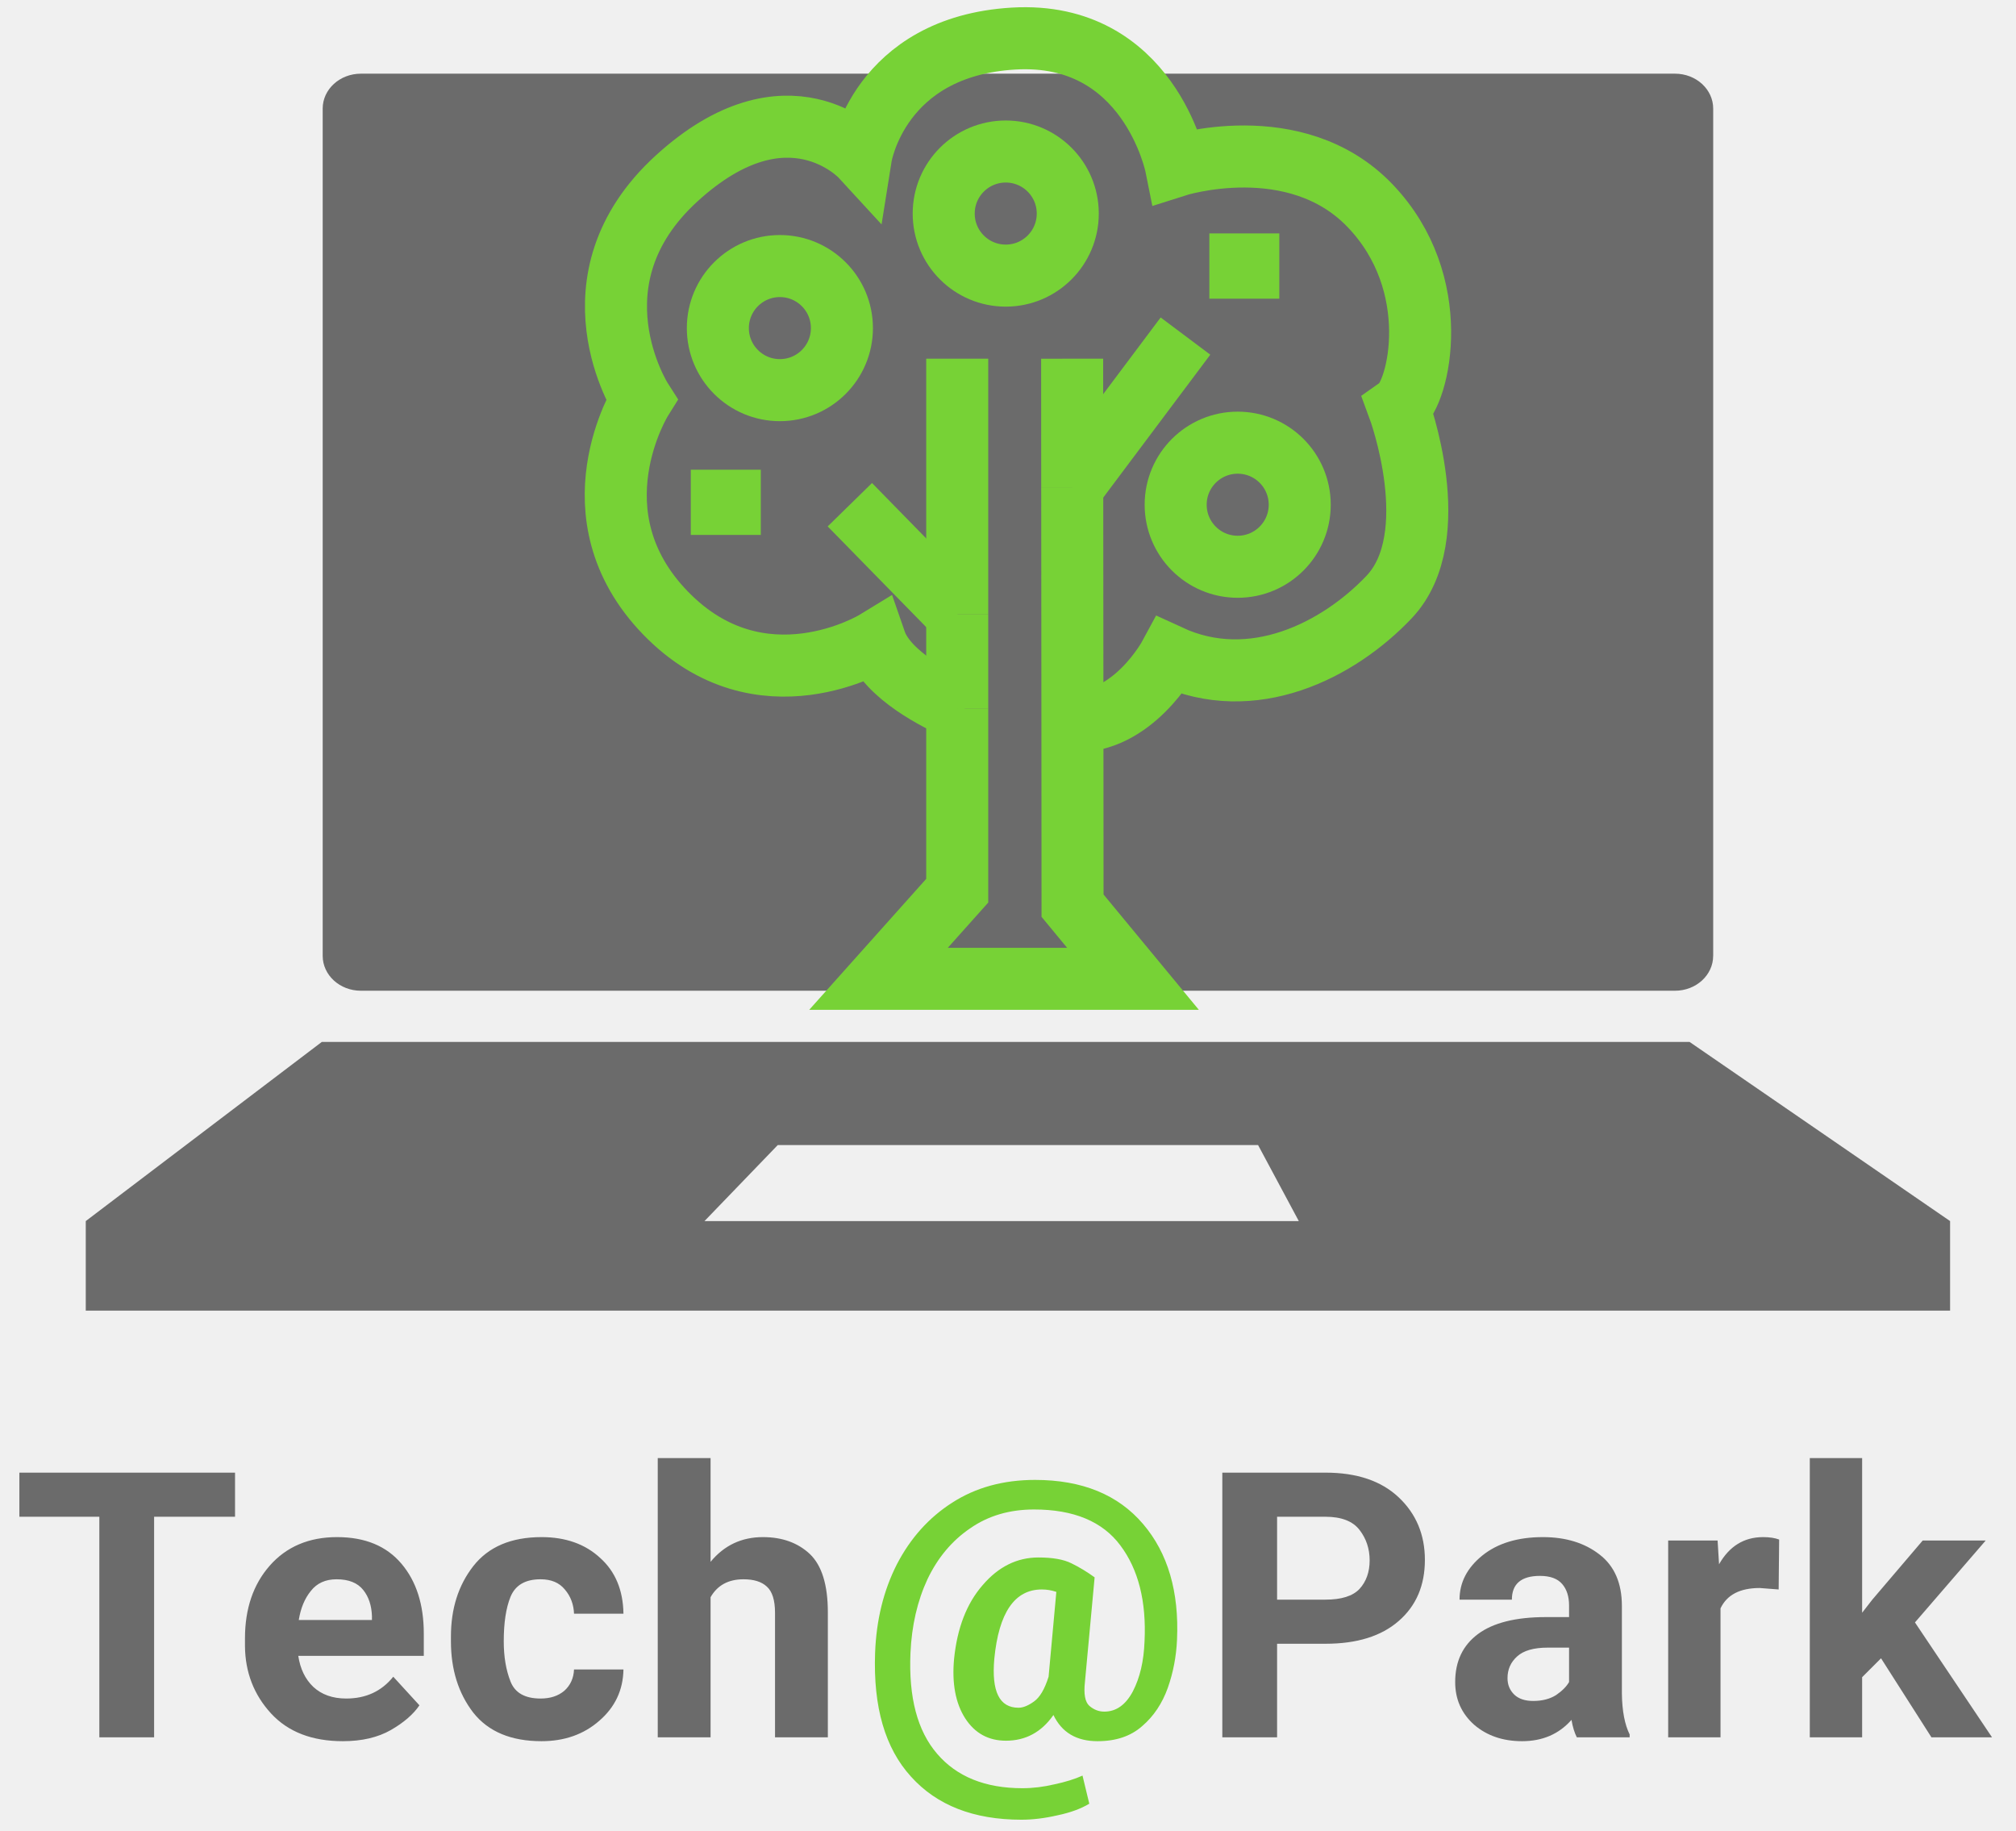
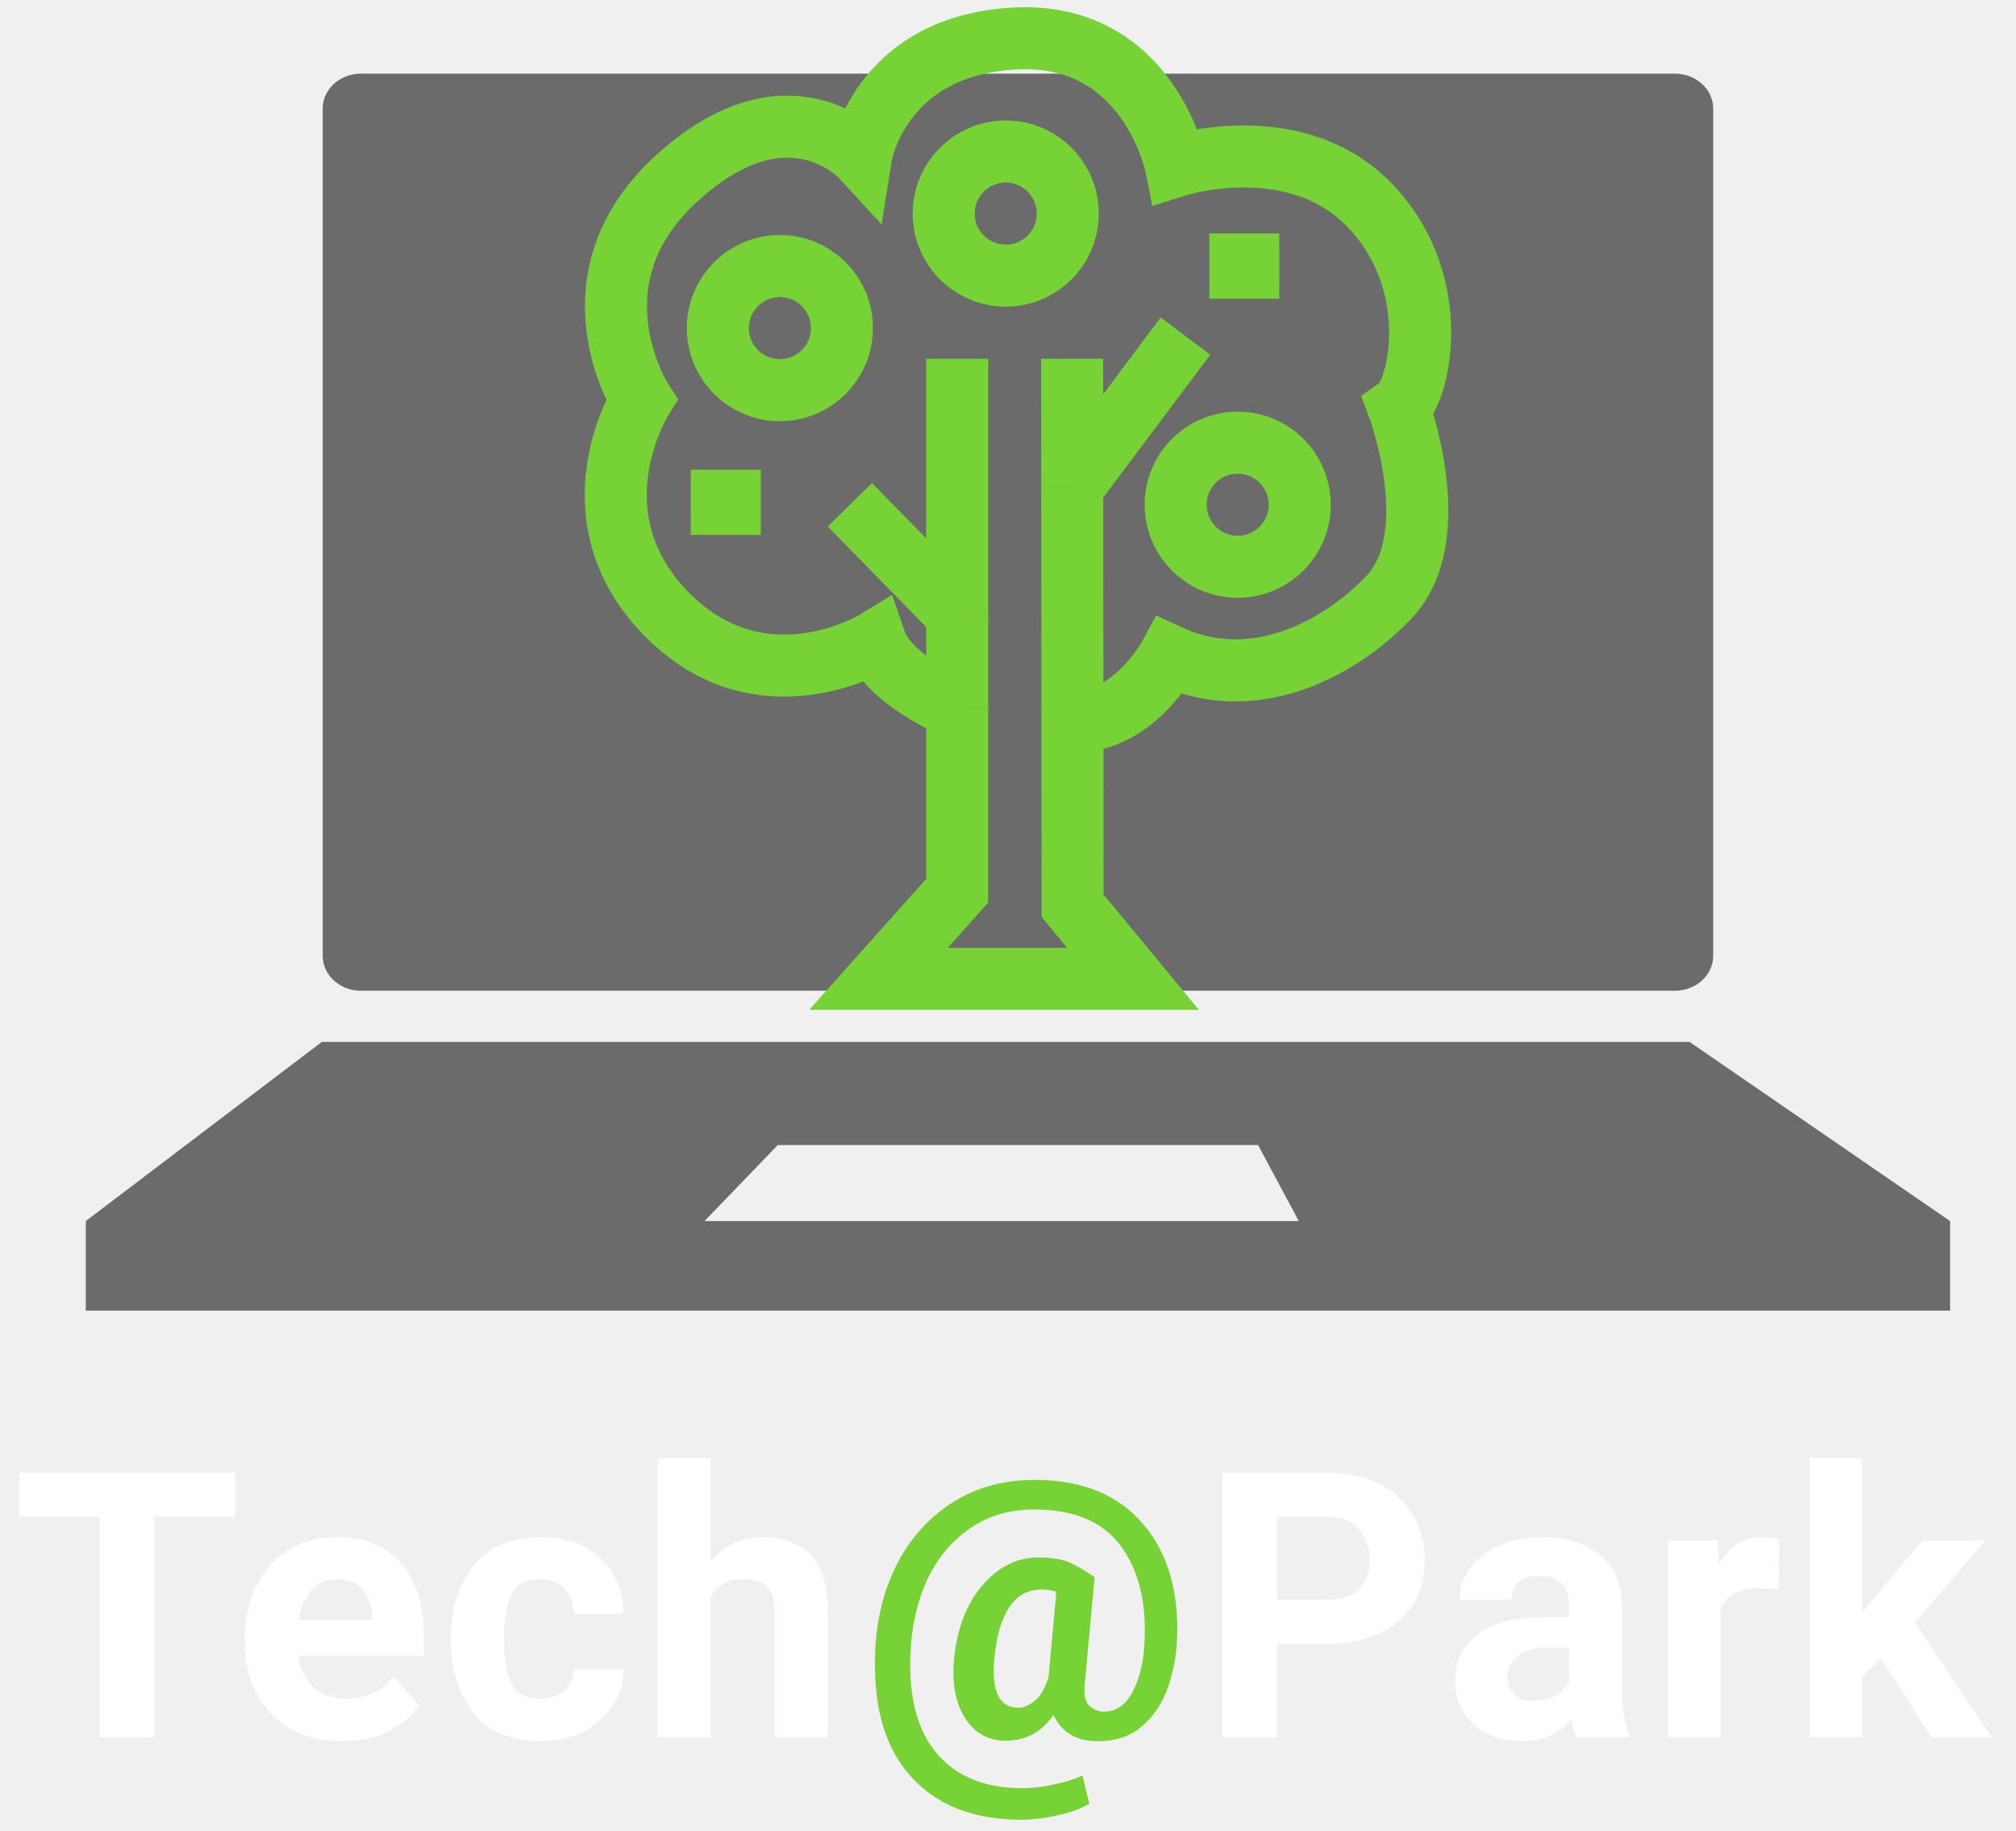
<svg xmlns="http://www.w3.org/2000/svg" width="65px" height="59px" viewBox="0 0 65 59" version="1.1">
  <g id="Page-1" stroke="none" stroke-width="1" fill="none" fill-rule="evenodd">
    <g id="logo-copy" transform="translate(0, 1)">
      <g id="Group" transform="translate(2, 1)" fill="#6B6B6B" fill-rule="nonzero">
        <path d="M53.236,28.81 C53.236,29.432 52.685,29.935 52.005,29.935 L9.635,29.935 C8.955,29.935 8.404,29.431 8.404,28.81 L8.404,1.501 C8.404,0.879 8.955,0.375 9.635,0.375 L52.006,0.375 C52.686,0.375 53.237,0.879 53.237,1.501 L53.237,28.81 L53.236,28.81 Z" id="Path" />
        <path d="M52.475,31.585 L8.376,31.585 L0.765,37.36 L0.765,40.247 L60.875,40.247 L60.875,37.36 L52.475,31.585 Z M20.714,37.36 L23.076,34.91 L38.563,34.91 L39.876,37.36 L20.714,37.36 Z" id="Shape" />
      </g>
      <g id="Group" transform="translate(19, 0)">
        <g stroke="#77D236" stroke-width="2">
          <path d="M15.568,10.562 L15.571,14.705" id="Path" />
          <path d="M11.863,10.562 L11.863,18.807" id="Path" />
          <path d="M11.863,21.849 L11.863,18.807" id="Path" />
          <polyline id="Path" points="11.863 21.849 11.863 27.711 9.325 30.551 17.53 30.551 15.581 28.193 15.577 22.244" />
          <path d="M15.571,14.705 L15.577,22.244" id="Path" />
          <path d="M15.577,22.244 L15.577,22.244" id="Path" />
          <path d="M15.577,22.244 C17.521,22.347 18.71,20.141 18.71,20.141 C21.377,21.371 24.143,19.979 25.788,18.244 C27.634,16.295 26.095,12.141 26.095,12.141 C26.762,11.68 27.582,8.141 25.172,5.628 C22.762,3.115 18.915,4.346 18.915,4.346 C18.915,4.346 18.043,-0.012 13.684,0.243 C9.325,0.499 8.761,4.037 8.761,4.037 C8.761,4.037 6.402,1.473 2.812,4.755 C-0.778,8.037 1.683,11.883 1.683,11.883 C1.683,11.883 -0.624,15.575 2.453,18.755 C5.53,21.935 9.223,19.678 9.223,19.678 C9.602,20.774 11.278,21.591 11.864,21.848" id="Path" />
          <path d="M12.068,21.936 C12.068,21.936 11.99,21.905 11.863,21.85" id="Path" />
          <path d="M15.571,14.705 L15.571,14.705" id="Path" />
          <path d="M19.222,9.833 L15.571,14.705" id="Path" />
          <path d="M11.863,18.807 L8.401,15.269" id="Path" />
          <circle id="Oval" cx="6.145" cy="9.576" r="2" />
          <circle id="Oval" cx="13.427" cy="5.884" r="2" />
          <circle id="Oval" cx="20.906" cy="15.269" r="2" />
        </g>
        <rect id="Rectangle" fill="#77D236" fill-rule="nonzero" x="3.273" y="14.141" width="2.257" height="2.102" />
        <rect id="Rectangle" fill="#77D236" fill-rule="nonzero" x="19.992" y="6.524" width="2.256" height="2.104" />
      </g>
      <text id="Tech@Park" font-family="Roboto-Black, Roboto" font-size="12" font-weight="700" letter-spacing="0.185">
-         <tspan x="0.392" y="55" fill="#6B6B6B">Tech</tspan>
+         <tspan x="0.392" y="55" fill="#FFFFFF">Tech</tspan>
        <tspan x="27.714" y="55" fill="#77D236">@</tspan>
-         <tspan x="38.645" y="55" fill="#6B6B6B">Park</tspan>
+         <tspan x="38.645" y="55" fill="#FFFFFF">Park</tspan>
      </text>
    </g>
  </g>
</svg>
